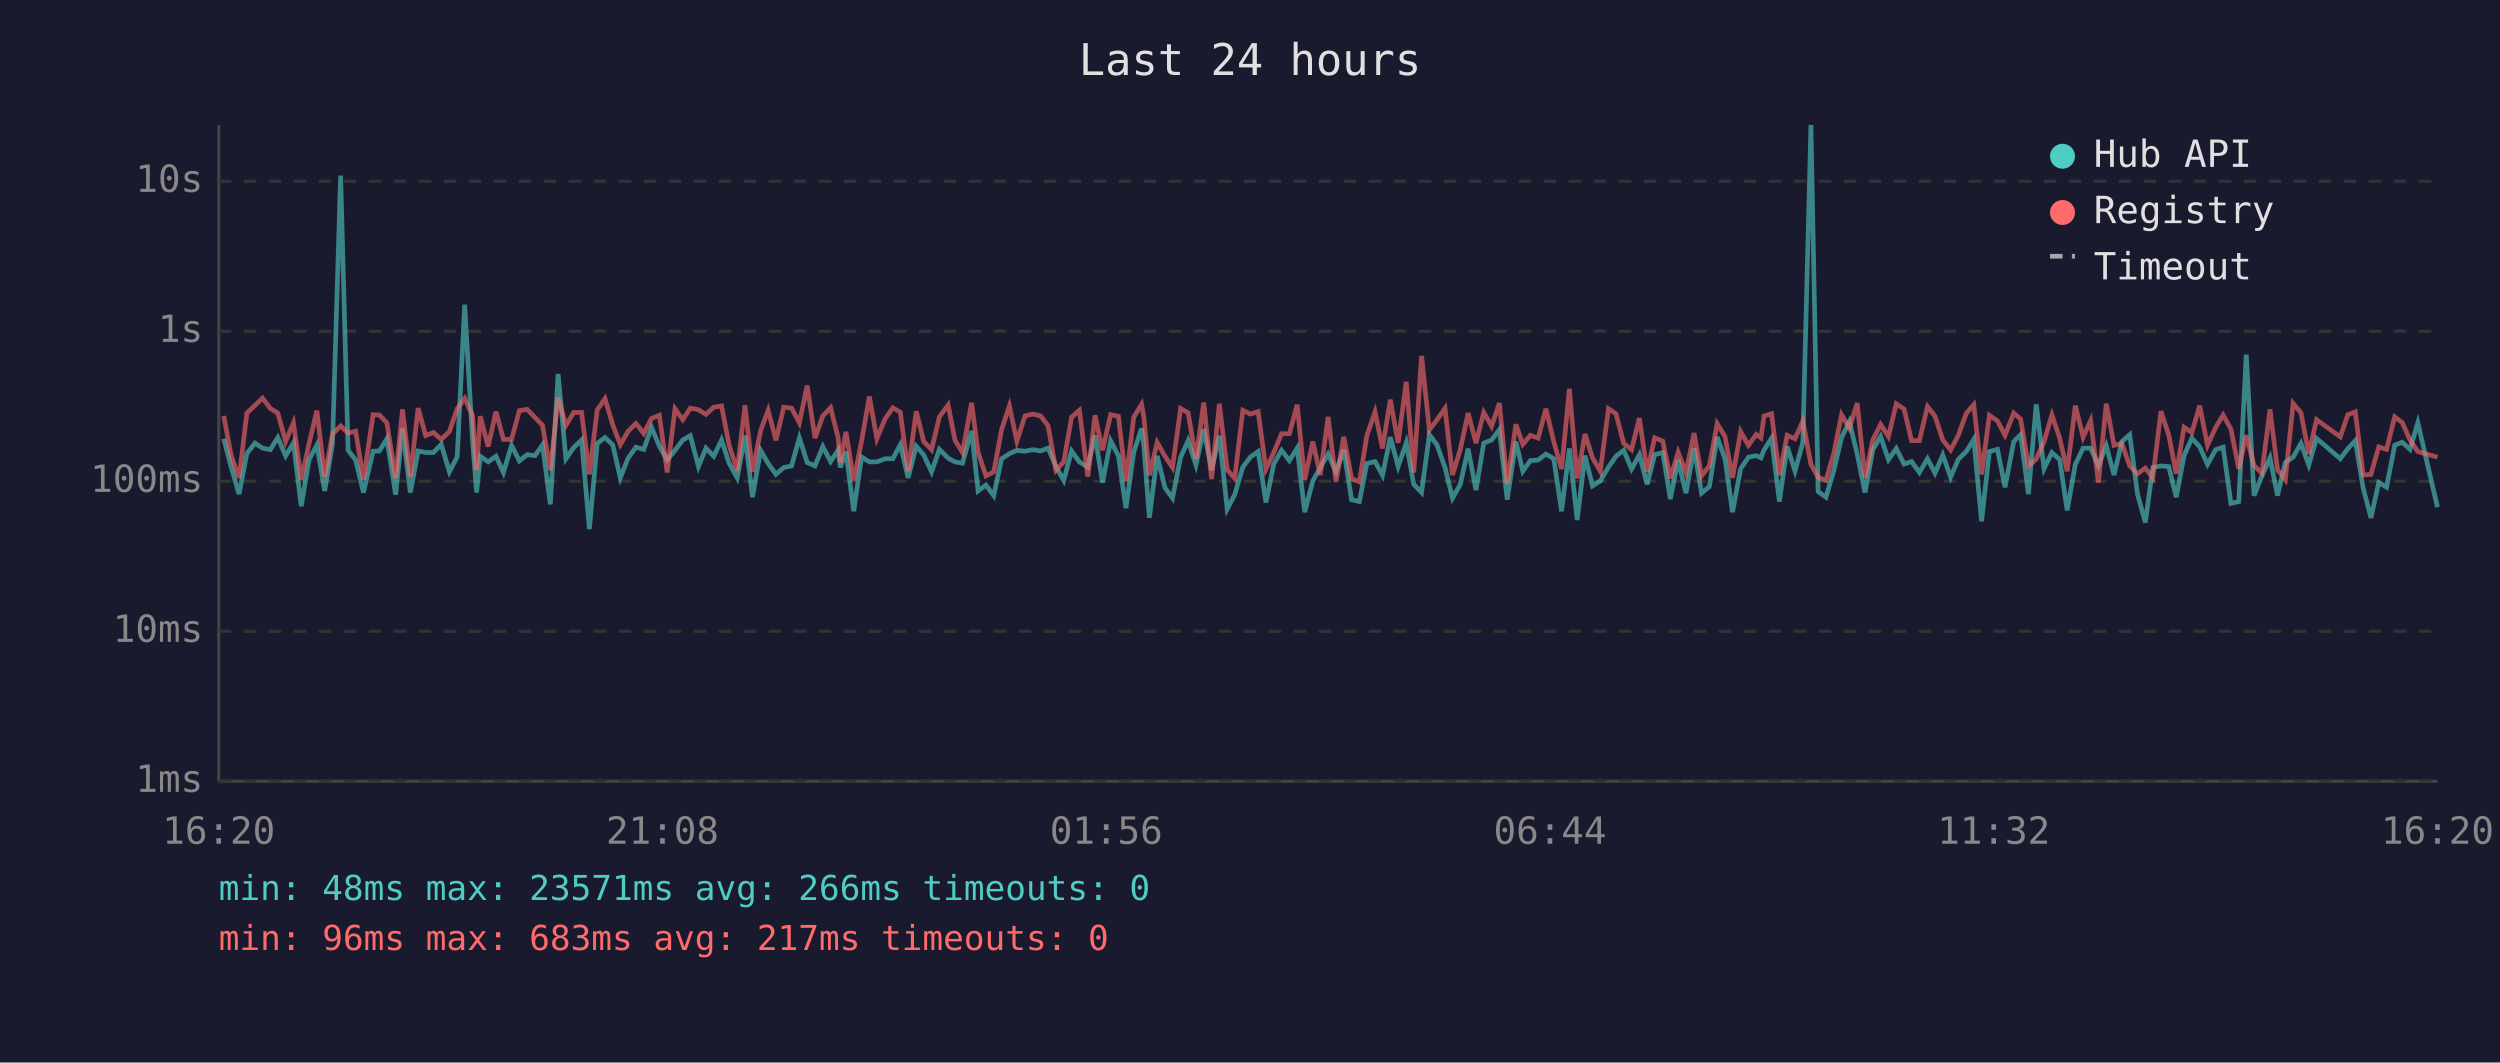
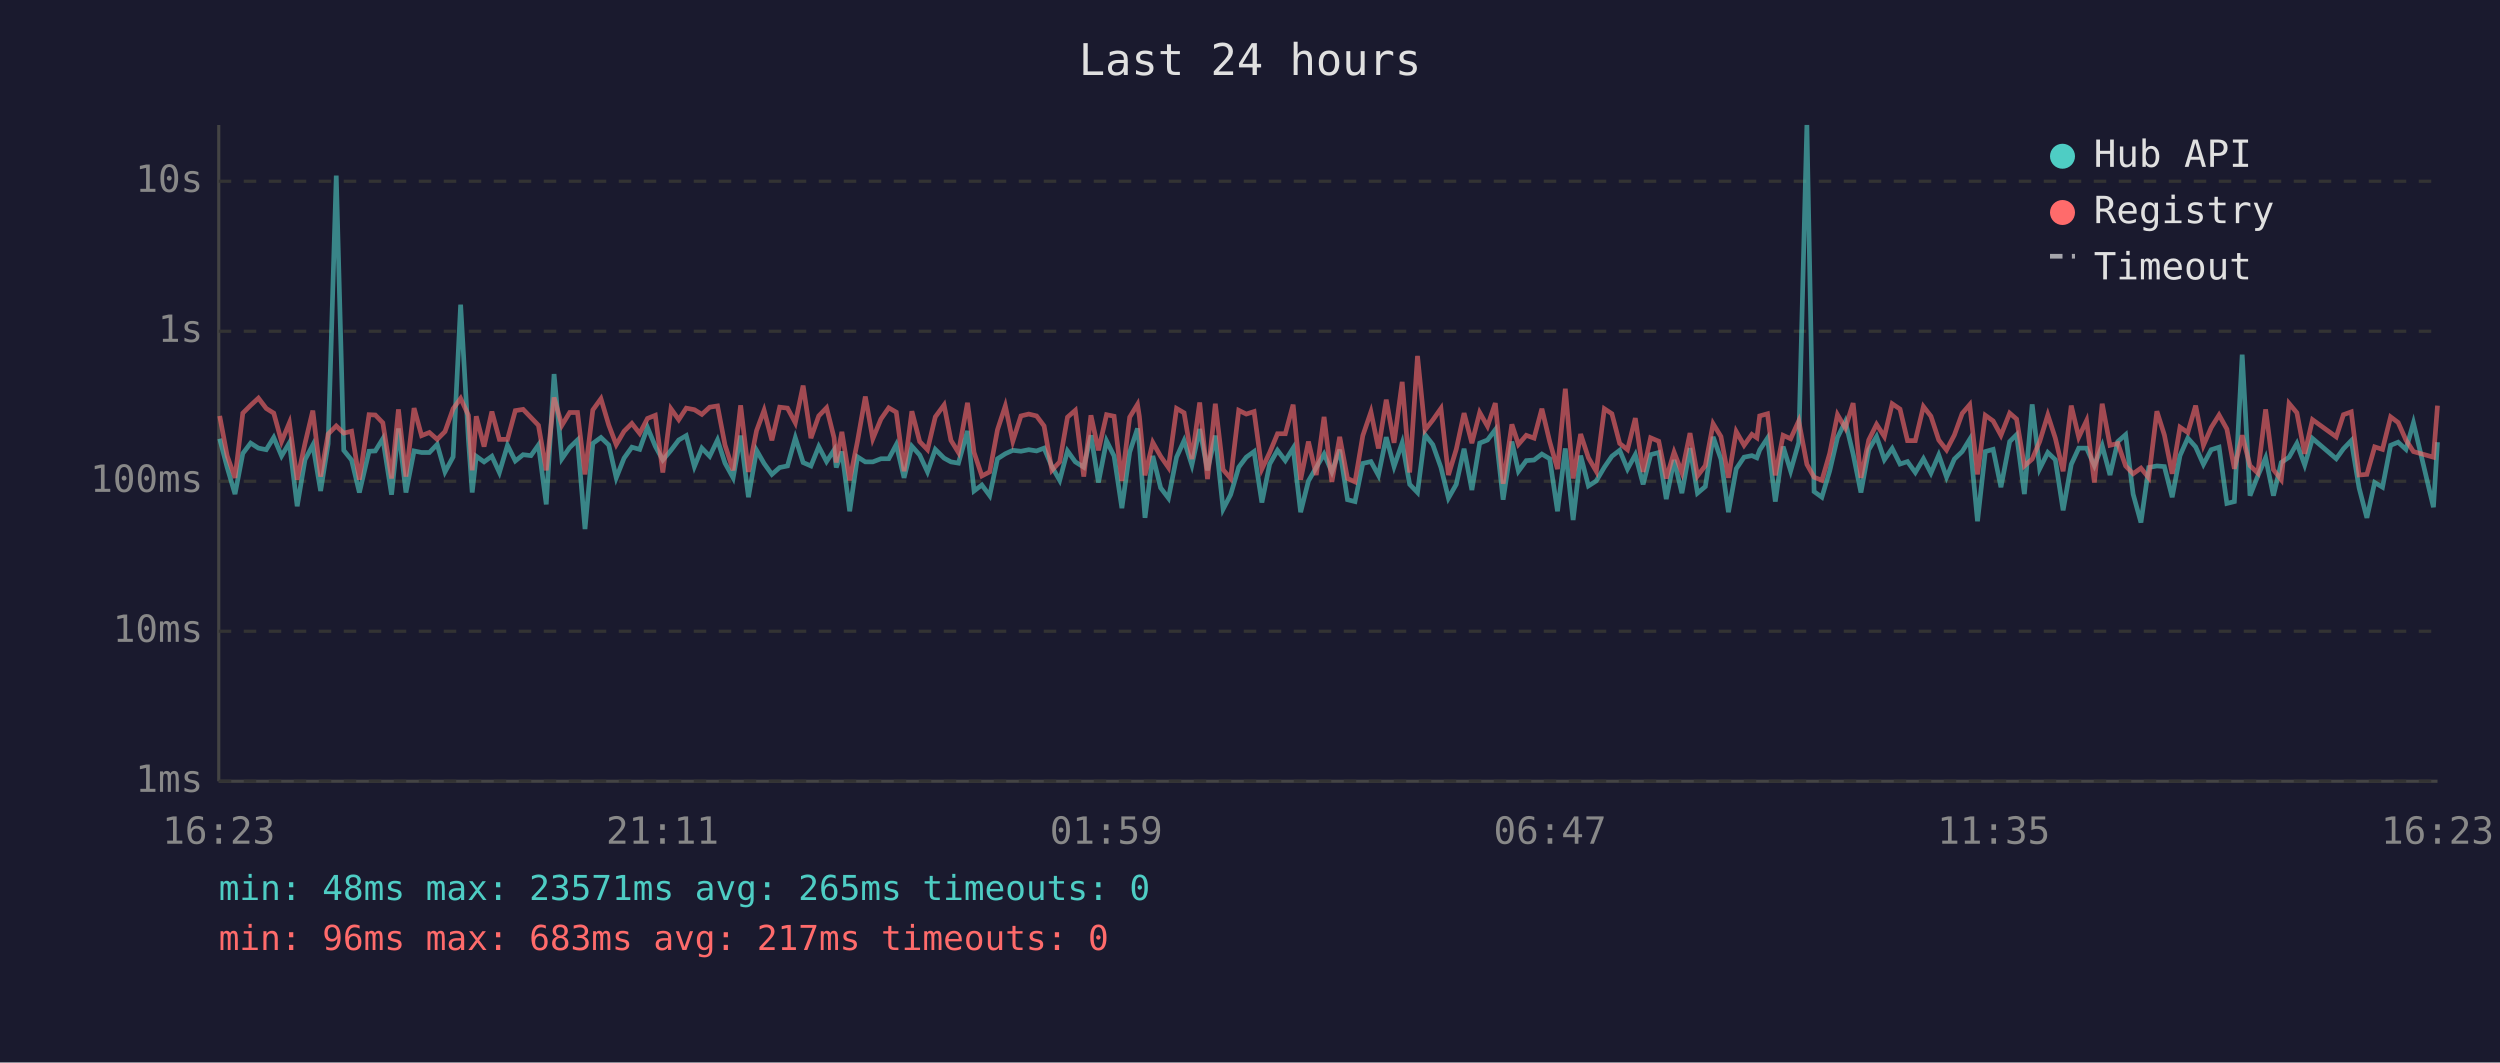
<svg xmlns="http://www.w3.org/2000/svg" viewBox="0 0 800 340" font-family="monospace" font-size="12">
  <rect width="800" height="340" fill="#1a1a2e" />
  <text x="400" y="24" fill="#e0e0e0" font-size="14" text-anchor="middle">Last 24 hours</text>
  <line x1="70" y1="40" x2="70" y2="250" stroke="#444" stroke-width="1" />
  <line x1="70" y1="250" x2="780" y2="250" stroke="#444" stroke-width="1" />
  <line x1="70" y1="250" x2="780" y2="250" stroke="#333" stroke-width="1" stroke-dasharray="4" />
  <text x="65" y="250" fill="#888" text-anchor="end" dominant-baseline="middle">1ms</text>
  <line x1="70" y1="202" x2="780" y2="202" stroke="#333" stroke-width="1" stroke-dasharray="4" />
  <text x="65" y="202" fill="#888" text-anchor="end" dominant-baseline="middle">10ms</text>
  <line x1="70" y1="154" x2="780" y2="154" stroke="#333" stroke-width="1" stroke-dasharray="4" />
  <text x="65" y="154" fill="#888" text-anchor="end" dominant-baseline="middle">100ms</text>
  <line x1="70" y1="106" x2="780" y2="106" stroke="#333" stroke-width="1" stroke-dasharray="4" />
  <text x="65" y="106" fill="#888" text-anchor="end" dominant-baseline="middle">1s</text>
  <line x1="70" y1="58" x2="780" y2="58" stroke="#333" stroke-width="1" stroke-dasharray="4" />
  <text x="65" y="58" fill="#888" text-anchor="end" dominant-baseline="middle">10s</text>
-   <text x="70" y="270" fill="#888" text-anchor="middle">16:20</text>
-   <text x="212" y="270" fill="#888" text-anchor="middle">21:08</text>
-   <text x="354" y="270" fill="#888" text-anchor="middle">01:56</text>
-   <text x="496" y="270" fill="#888" text-anchor="middle">06:44</text>
-   <text x="638" y="270" fill="#888" text-anchor="middle">11:32</text>
-   <text x="780" y="270" fill="#888" text-anchor="middle">16:20</text>
-   <polyline points="71.6,140.4 74.0,149.6 76.5,158.1 79.0,145.1 81.6,141.8 84.0,143.4 86.5,143.9 88.9,140.0 91.4,145.9 93.9,141.7 96.4,162.0 98.9,147.1 101.4,142.4 103.9,157.1 106.4,142.0 109.0,56.2 111.4,144.1 113.8,147.2 116.3,157.6 119.4,144.4 121.4,144.3 123.8,140.4 126.6,158.3 128.8,137.1 131.3,157.6 133.8,144.3 136.2,144.8 138.7,144.8 141.2,142.2 143.8,151.0 146.3,146.2 148.7,97.5 151.2,140.8 152.5,157.6 153.7,146.0 156.2,147.8 158.7,146.0 161.1,151.2 163.7,142.5 166.2,147.5 168.7,145.5 171.2,145.8 173.6,142.4 176.1,161.4 178.6,119.7 181.1,146.8 183.6,143.2 186.1,140.8 188.6,169.3 191.1,141.9 193.6,140.0 196.1,142.4 198.5,152.9 201.0,146.6 203.5,143.1 206.0,143.8 208.5,136.8 211.0,142.8 213.5,147.2 216.0,144.1 218.5,140.8 220.9,139.4 223.5,149.3 225.9,143.4 228.4,146.0 230.9,140.8 233.3,148.2 235.9,152.9 238.4,139.4 240.8,159.1 243.4,144.1 245.8,148.3 248.3,151.8 250.8,149.6 253.3,149.1 255.8,140.1 258.3,148.0 260.8,149.1 263.3,142.9 265.8,147.7 268.2,144.0 268.9,149.6 270.7,144.5 273.2,163.6 275.7,146.2 278.2,147.8 280.6,147.8 283.2,146.8 285.7,146.8 288.1,142.3 290.6,152.9 293.2,142.8 295.6,145.6 298.1,151.0 300.6,143.8 303.4,146.6 305.6,147.8 308.0,148.2 310.9,137.9 313.0,157.1 315.5,155.2 318.0,158.6 320.5,146.8 323.0,145.2 325.4,144.1 328.0,144.4 330.5,143.9 333.0,144.3 335.4,143.4 337.9,149.3 340.4,153.7 342.9,144.3 345.4,147.8 348.1,149.5 350.4,139.3 352.8,154.4 355.4,141.1 357.9,145.9 360.3,162.6 362.8,144.7 365.3,137.1 366.0,142.4 367.8,165.7 370.3,145.9 372.8,156.1 375.2,159.4 377.8,146.3 380.2,141.0 382.7,148.8 385.2,137.3 387.7,150.5 390.2,139.4 392.7,162.9 395.1,158.3 397.7,149.5 400.1,146.3 402.6,144.5 405.1,160.8 407.6,148.5 410.1,144.1 412.6,147.4 415.1,143.4 417.5,163.9 420.1,153.9 422.5,149.6 425.0,145.3 427.5,151.0 430.0,143.9 432.5,159.9 435.0,160.5 437.4,148.3 440.0,147.7 442.4,152.1 444.9,139.9 447.4,149.3 450.0,141.7 452.4,155.0 454.9,157.6 457.4,139.1 459.8,142.3 462.4,149.6 464.8,159.4 467.3,155.0 469.8,143.6 472.3,156.8 474.8,141.8 477.3,140.8 479.8,137.5 482.3,159.9 485.1,141.3 487.3,150.8 489.7,147.4 492.2,147.2 494.7,145.3 497.2,146.8 499.7,163.6 502.2,143.5 504.7,166.4 507.2,145.8 509.6,155.5 512.1,153.9 514.7,149.5 517.1,146.0 519.6,144.1 522.1,150.1 524.6,145.5 527.1,155.0 529.5,145.5 532.1,144.8 534.5,159.7 537.0,147.2 539.5,157.8 542.1,143.4 544.5,157.8 547.0,155.7 549.5,139.8 552.0,146.9 554.4,163.9 557.0,150.0 559.5,146.3 562.0,145.8 563.5,146.5 564.5,144.0 566.9,140.2 569.4,160.5 571.9,142.9 574.4,150.7 576.9,141.6 579.5,40.0 581.8,157.3 584.3,159.1 586.8,150.7 589.3,140.0 591.8,134.9 594.3,145.3 596.8,157.6 599.3,143.9 601.8,139.7 604.3,147.1 606.8,143.5 609.3,148.5 611.7,147.7 614.2,151.2 616.8,146.8 619.2,151.4 621.7,145.6 624.2,152.7 626.7,146.9 629.2,144.5 631.6,140.6 634.1,166.8 636.6,144.5 639.2,143.8 641.6,155.9 644.4,141.3 646.6,139.1 649.1,158.1 651.6,129.4 654.1,150.0 656.6,144.8 659.1,147.1 661.5,163.3 664.1,148.6 666.6,143.4 669.0,143.4 671.5,149.0 674.0,142.6 676.5,152.0 679.0,141.3 681.5,139.1 684.0,158.1 686.5,167.2 688.9,149.6 691.5,149.1 694.0,149.3 696.4,159.1 698.9,145.8 701.4,140.2 703.9,143.0 706.4,148.6 709.0,143.9 711.4,143.1 713.9,161.1 716.4,160.5 718.8,113.5 721.3,158.6 723.8,152.3 726.4,146.5 728.8,158.6 731.3,148.0 733.8,146.3 736.3,141.9 738.8,148.8 741.3,140.3 748.9,146.8 751.3,143.6 753.7,141.0 756.2,156.1 758.7,165.7 761.2,154.4 763.7,155.9 766.3,142.5 768.7,141.5 771.2,143.8 773.7,135.3 780.0,162.3" fill="none" stroke="#4ecdc4" stroke-width="1.5" opacity="0.6" />
-   <polyline points="71.6,133.1 74.0,145.9 76.5,152.9 79.0,132.2 81.6,129.7 84.0,127.4 86.5,130.7 88.9,132.2 91.4,141.3 93.9,135.3 96.4,153.5 98.9,141.9 101.4,131.4 103.9,152.5 106.4,138.9 109.0,136.3 111.4,138.6 113.8,138.0 116.3,153.5 119.4,132.7 121.4,132.8 123.8,135.3 126.6,153.1 128.8,131.0 131.3,152.5 133.8,130.6 136.2,139.4 138.7,138.4 141.2,140.6 143.8,138.1 146.3,130.8 148.7,127.5 151.2,132.9 152.5,150.5 153.7,133.2 156.2,142.9 158.7,131.7 161.1,140.6 163.7,140.6 166.2,131.4 168.7,131.0 171.2,133.6 173.6,136.1 176.1,150.5 178.6,127.2 181.1,136.1 183.6,132.0 186.1,132.0 188.6,151.8 191.1,131.2 193.6,127.6 196.1,136.0 198.5,142.3 201.0,138.0 203.5,135.5 206.0,138.7 208.5,133.9 211.0,132.9 213.5,151.2 216.0,130.8 218.5,134.3 220.9,130.6 223.5,131.1 225.9,132.6 228.4,130.3 230.9,129.9 233.3,142.4 235.9,150.5 238.4,129.7 240.8,151.0 243.4,137.8 245.8,131.3 248.3,140.9 250.8,130.3 253.3,130.6 255.8,135.3 258.3,123.4 260.8,140.2 263.3,133.1 265.8,130.5 268.2,140.1 268.9,148.0 270.7,138.2 273.2,153.7 275.7,141.2 278.2,126.9 280.6,140.4 283.2,134.1 285.7,130.5 288.1,131.9 290.6,150.8 293.2,131.6 295.6,141.3 298.1,143.9 300.6,133.4 303.4,129.6 305.6,140.9 308.0,144.8 310.9,128.9 313.0,144.8 315.5,152.3 318.0,151.0 320.5,137.5 323.0,129.9 325.4,141.2 328.0,133.1 330.5,132.5 333.0,133.1 335.4,136.3 337.9,150.5 340.4,147.8 342.9,133.5 345.4,131.3 348.1,152.5 350.4,132.9 352.8,144.1 355.4,132.7 357.9,133.2 360.3,153.9 362.8,133.5 365.3,129.4 366.0,133.3 367.8,152.1 370.3,141.6 372.8,146.0 375.2,149.6 377.8,130.7 380.2,132.1 382.7,146.9 385.2,128.8 387.7,153.3 390.2,129.2 392.7,150.3 395.1,153.1 397.7,131.3 400.1,132.5 402.6,131.7 405.1,150.1 407.6,144.8 410.1,138.8 412.6,138.8 415.1,129.5 417.5,153.5 420.1,141.3 422.5,152.0 425.0,133.4 427.5,154.2 430.0,139.8 432.5,153.1 435.0,154.2 437.4,139.4 440.0,131.8 442.4,143.5 444.9,127.9 447.4,141.7 450.0,122.2 452.4,151.2 454.9,113.9 457.4,137.6 459.8,134.4 462.4,130.7 464.8,152.0 467.3,143.8 469.8,132.2 472.3,141.8 474.8,132.0 477.3,136.4 479.8,129.0 482.3,154.8 485.1,135.8 487.3,142.2 489.7,139.3 492.2,140.2 494.7,130.8 497.2,141.3 499.7,150.1 502.2,124.4 504.7,153.1 507.2,138.9 509.6,146.5 512.1,150.8 514.7,130.8 517.1,132.4 519.6,141.9 522.1,143.9 524.6,133.8 527.1,151.0 529.5,140.1 532.1,141.2 534.5,153.1 537.0,144.7 539.5,151.2 542.1,138.6 544.5,152.3 547.0,149.0 549.5,135.6 552.0,139.7 554.4,152.9 557.0,138.1 559.5,142.5 562.0,139.0 563.5,140.1 564.5,133.1 566.9,132.4 569.4,152.1 571.9,139.3 574.4,140.4 576.9,134.7 579.5,148.6 581.8,152.7 584.3,153.7 586.8,145.1 589.3,132.7 591.8,137.0 594.3,129.0 596.8,152.9 599.3,140.8 601.8,135.8 604.3,139.7 606.8,129.2 609.3,130.9 611.7,141.0 614.2,141.0 616.8,130.1 619.2,133.2 621.7,140.8 624.2,144.0 626.7,139.2 629.2,132.3 631.6,129.5 634.1,151.8 636.6,132.9 639.2,134.7 641.6,139.3 644.4,132.2 646.6,134.1 649.1,149.1 651.6,146.9 654.1,141.3 656.6,132.8 659.1,140.2 661.5,150.8 664.1,129.8 666.6,139.9 669.0,134.6 671.5,154.4 674.0,129.2 676.5,142.5 679.0,141.9 681.5,149.1 684.0,151.6 686.5,149.8 688.9,152.9 691.5,131.6 694.0,139.2 696.4,151.6 698.9,136.7 701.4,138.4 703.9,129.8 706.4,142.5 709.0,136.8 711.4,132.8 713.9,137.3 716.4,150.0 718.8,139.3 721.3,149.0 723.8,151.4 726.4,131.0 728.8,150.3 731.3,153.5 733.8,129.1 736.3,132.1 738.8,145.2 741.3,134.3 748.9,139.8 751.3,132.7 753.7,131.8 756.2,152.0 758.7,151.8 761.2,143.0 763.7,143.8 766.3,133.4 768.7,135.2 771.2,140.8 773.7,144.5 780.0,146.3" fill="none" stroke="#ff6b6b" stroke-width="1.5" opacity="0.6" />
+   <text x="70" y="270" fill="#888" text-anchor="middle">16:23</text>
+   <text x="212" y="270" fill="#888" text-anchor="middle">21:11</text>
+   <text x="354" y="270" fill="#888" text-anchor="middle">01:59</text>
+   <text x="496" y="270" fill="#888" text-anchor="middle">06:47</text>
+   <text x="638" y="270" fill="#888" text-anchor="middle">11:35</text>
+   <text x="780" y="270" fill="#888" text-anchor="middle">16:23</text>
+   <polyline points="70.3,140.4 72.7,149.6 75.2,158.1 77.7,145.1 80.2,141.8 82.7,143.4 85.2,143.9 87.6,140.0 90.1,145.9 92.6,141.7 95.1,162.0 97.6,147.1 100.1,142.4 102.6,157.1 105.0,142.0 107.6,56.2 110.0,144.1 112.5,147.2 115.0,157.6 118.1,144.4 120.1,144.3 122.5,140.4 125.3,158.3 127.5,137.1 129.9,157.6 132.5,144.3 134.9,144.8 137.4,144.8 139.9,142.2 142.4,151.0 145.0,146.2 147.4,97.5 149.9,140.8 151.1,157.6 152.4,146.0 154.9,147.8 157.4,146.0 159.8,151.2 162.4,142.5 164.9,147.5 167.4,145.5 169.9,145.8 172.3,142.4 174.8,161.4 177.3,119.7 179.8,146.8 182.3,143.2 184.8,140.8 187.2,169.3 189.7,141.9 192.3,140.0 194.8,142.4 197.2,152.9 199.7,146.6 202.2,143.1 204.7,143.8 207.2,136.8 209.7,142.8 212.1,147.2 214.7,144.1 217.2,140.8 219.6,139.4 222.2,149.3 224.6,143.4 227.1,146.0 229.6,140.8 232.0,148.2 234.6,152.9 237.0,139.4 239.5,159.1 242.1,144.1 244.5,148.3 247.0,151.8 249.5,149.6 252.0,149.1 254.5,140.1 257.0,148.0 259.5,149.1 262.0,142.9 264.5,147.7 266.9,144.0 267.6,149.6 269.4,144.5 271.9,163.6 274.4,146.2 276.9,147.8 279.3,147.8 281.9,146.8 284.4,146.8 286.8,142.3 289.3,152.9 291.8,142.8 294.3,145.6 296.8,151.0 299.3,143.8 302.1,146.6 304.3,147.8 306.7,148.2 309.6,137.9 311.7,157.1 314.2,155.2 316.7,158.6 319.2,146.8 321.7,145.2 324.1,144.1 326.7,144.4 329.2,143.9 331.7,144.3 334.1,143.4 336.6,149.3 339.1,153.7 341.6,144.3 344.1,147.8 346.8,149.5 349.1,139.3 351.5,154.4 354.1,141.1 356.5,145.9 359.0,162.6 361.5,144.7 364.0,137.1 364.6,142.4 366.4,165.7 368.9,145.9 371.4,156.1 373.9,159.4 376.5,146.3 378.9,141.0 381.4,148.8 383.9,137.3 386.4,150.5 388.9,139.4 391.4,162.9 393.8,158.3 396.4,149.5 398.8,146.3 401.3,144.5 403.8,160.8 406.3,148.5 408.8,144.1 411.3,147.4 413.8,143.4 416.2,163.9 418.7,153.9 421.2,149.6 423.7,145.3 426.2,151.0 428.7,143.9 431.2,159.9 433.6,160.5 436.1,148.3 438.7,147.7 441.1,152.1 443.6,139.9 446.1,149.3 448.7,141.7 451.1,155.0 453.6,157.6 456.0,139.1 458.5,142.3 461.1,149.6 463.5,159.4 466.0,155.0 468.5,143.6 471.0,156.8 473.5,141.8 476.0,140.8 478.5,137.5 481.0,159.9 483.8,141.3 485.9,150.8 488.4,147.4 490.9,147.2 493.4,145.3 495.9,146.8 498.4,163.6 500.9,143.5 503.4,166.4 505.8,145.8 508.3,155.5 510.8,153.9 513.4,149.5 515.8,146.0 518.3,144.1 520.8,150.1 523.3,145.5 525.8,155.0 528.2,145.5 530.8,144.8 533.2,159.7 535.7,147.2 538.2,157.8 540.8,143.4 543.2,157.8 545.7,155.7 548.2,139.8 550.7,146.9 553.1,163.9 555.6,150.0 558.1,146.3 560.6,145.8 562.2,146.5 563.1,144.0 565.6,140.2 568.1,160.5 570.6,142.9 573.0,150.7 575.6,141.6 578.2,40.0 580.5,157.3 583.0,159.1 585.5,150.7 588.0,140.0 590.5,134.9 593.0,145.3 595.5,157.6 598.0,143.9 600.5,139.7 603.0,147.1 605.5,143.5 608.0,148.5 610.4,147.7 612.9,151.2 615.5,146.8 617.9,151.4 620.4,145.6 622.9,152.7 625.4,146.9 627.9,144.5 630.3,140.6 632.8,166.8 635.3,144.5 637.8,143.8 640.3,155.9 643.1,141.3 645.3,139.1 647.8,158.1 650.3,129.4 652.7,150.0 655.3,144.8 657.7,147.1 660.2,163.3 662.8,148.6 665.2,143.4 667.7,143.4 670.2,149.0 672.7,142.6 675.2,152.0 677.7,141.3 680.2,139.1 682.6,158.1 685.1,167.2 687.6,149.6 690.2,149.1 692.6,149.3 695.1,159.1 697.6,145.8 700.1,140.2 702.6,143.0 705.1,148.6 707.6,143.9 710.1,143.1 712.6,161.1 715.0,160.5 717.5,113.5 720.0,158.6 722.5,152.3 725.0,146.5 727.5,158.6 730.0,148.0 732.5,146.3 735.0,141.9 737.5,148.8 740.0,140.3 747.6,146.8 749.9,143.6 752.4,141.0 754.9,156.1 757.4,165.7 759.9,154.4 762.4,155.9 765.0,142.5 767.4,141.5 769.9,143.8 772.3,135.3 778.7,162.3 780.0,141.5" fill="none" stroke="#4ecdc4" stroke-width="1.5" opacity="0.6" />
+   <polyline points="70.3,133.1 72.7,145.9 75.2,152.9 77.7,132.2 80.2,129.7 82.7,127.4 85.2,130.7 87.6,132.2 90.1,141.3 92.6,135.3 95.1,153.5 97.6,141.9 100.1,131.4 102.6,152.5 105.0,138.9 107.6,136.3 110.0,138.6 112.5,138.0 115.0,153.5 118.1,132.7 120.1,132.8 122.5,135.3 125.3,153.1 127.5,131.0 129.9,152.5 132.5,130.6 134.9,139.4 137.4,138.4 139.9,140.6 142.4,138.1 145.0,130.8 147.4,127.5 149.9,132.9 151.1,150.5 152.4,133.2 154.9,142.9 157.4,131.7 159.8,140.6 162.4,140.6 164.9,131.4 167.4,131.0 169.9,133.6 172.3,136.1 174.8,150.5 177.3,127.2 179.8,136.1 182.3,132.0 184.8,132.0 187.2,151.8 189.7,131.2 192.3,127.6 194.8,136.0 197.2,142.3 199.7,138.0 202.2,135.5 204.7,138.7 207.2,133.9 209.7,132.9 212.1,151.2 214.7,130.8 217.2,134.3 219.6,130.6 222.2,131.1 224.6,132.6 227.1,130.3 229.6,129.9 232.0,142.4 234.6,150.5 237.0,129.7 239.5,151.0 242.1,137.8 244.5,131.3 247.0,140.9 249.5,130.3 252.0,130.6 254.5,135.3 257.0,123.4 259.5,140.2 262.0,133.1 264.5,130.5 266.9,140.1 267.6,148.0 269.4,138.2 271.9,153.7 274.4,141.2 276.9,126.9 279.3,140.4 281.9,134.1 284.4,130.5 286.8,131.9 289.3,150.8 291.8,131.6 294.3,141.3 296.8,143.9 299.3,133.4 302.1,129.6 304.3,140.9 306.7,144.8 309.6,128.9 311.7,144.8 314.2,152.3 316.7,151.0 319.2,137.5 321.7,129.9 324.1,141.2 326.7,133.1 329.2,132.5 331.7,133.1 334.1,136.3 336.6,150.5 339.1,147.8 341.6,133.5 344.1,131.3 346.8,152.5 349.1,132.9 351.5,144.1 354.1,132.7 356.5,133.2 359.0,153.9 361.5,133.5 364.0,129.4 364.6,133.3 366.4,152.1 368.9,141.6 371.4,146.0 373.9,149.6 376.5,130.7 378.9,132.1 381.4,146.9 383.9,128.8 386.4,153.3 388.9,129.2 391.4,150.3 393.8,153.1 396.4,131.3 398.8,132.5 401.3,131.7 403.8,150.1 406.3,144.8 408.8,138.8 411.3,138.8 413.8,129.5 416.2,153.5 418.7,141.3 421.2,152.0 423.7,133.4 426.2,154.2 428.7,139.8 431.2,153.1 433.6,154.2 436.1,139.4 438.7,131.8 441.1,143.5 443.6,127.9 446.1,141.7 448.7,122.2 451.1,151.2 453.6,113.9 456.0,137.6 458.5,134.4 461.1,130.7 463.5,152.0 466.0,143.8 468.5,132.2 471.0,141.8 473.5,132.0 476.0,136.4 478.5,129.0 481.0,154.8 483.8,135.8 485.9,142.2 488.4,139.3 490.9,140.2 493.4,130.8 495.9,141.3 498.4,150.1 500.9,124.4 503.4,153.1 505.8,138.9 508.3,146.5 510.8,150.8 513.4,130.8 515.8,132.4 518.3,141.9 520.8,143.9 523.3,133.8 525.8,151.0 528.2,140.1 530.8,141.2 533.2,153.1 535.7,144.7 538.2,151.2 540.8,138.6 543.2,152.3 545.7,149.0 548.2,135.6 550.7,139.7 553.1,152.9 555.6,138.1 558.1,142.5 560.6,139.0 562.2,140.1 563.1,133.1 565.6,132.4 568.1,152.1 570.6,139.3 573.0,140.4 575.6,134.7 578.2,148.6 580.5,152.7 583.0,153.7 585.5,145.1 588.0,132.7 590.5,137.0 593.0,129.0 595.5,152.9 598.0,140.8 600.5,135.8 603.0,139.7 605.5,129.2 608.0,130.9 610.4,141.0 612.9,141.0 615.5,130.1 617.9,133.2 620.4,140.8 622.9,144.0 625.4,139.2 627.9,132.3 630.3,129.5 632.8,151.8 635.3,132.9 637.8,134.7 640.3,139.3 643.1,132.2 645.3,134.1 647.8,149.1 650.3,146.9 652.7,141.3 655.3,132.8 657.7,140.2 660.2,150.8 662.8,129.8 665.2,139.9 667.7,134.6 670.2,154.4 672.7,129.2 675.2,142.5 677.7,141.9 680.2,149.1 682.6,151.6 685.1,149.8 687.6,152.9 690.2,131.6 692.6,139.2 695.1,151.6 697.6,136.7 700.1,138.4 702.6,129.8 705.1,142.5 707.6,136.8 710.1,132.8 712.6,137.3 715.0,150.0 717.5,139.3 720.0,149.0 722.5,151.4 725.0,131.0 727.5,150.3 730.0,153.5 732.5,129.1 735.0,132.1 737.5,145.2 740.0,134.3 747.6,139.8 749.9,132.7 752.4,131.8 754.9,152.0 757.4,151.8 759.9,143.0 762.4,143.8 765.0,133.4 767.4,135.2 769.9,140.8 772.3,144.5 778.7,146.3 780.0,129.8" fill="none" stroke="#ff6b6b" stroke-width="1.5" opacity="0.6" />
  <circle cx="660" cy="50" r="4" fill="#4ecdc4" />
  <text x="670" y="50" fill="#e0e0e0" dominant-baseline="middle">Hub API</text>
  <circle cx="660" cy="68" r="4" fill="#ff6b6b" />
  <text x="670" y="68" fill="#e0e0e0" dominant-baseline="middle">Registry</text>
  <line x1="656" y1="82" x2="664" y2="82" stroke="#e0e0e0" stroke-width="1.5" stroke-dasharray="4,3" opacity="0.7" />
  <text x="670" y="86" fill="#e0e0e0" dominant-baseline="middle">Timeout</text>
-   <text x="70" y="288" fill="#4ecdc4" font-size="11">min: 48ms  max: 23571ms  avg: 266ms  timeouts: 0</text>
+   <text x="70" y="288" fill="#4ecdc4" font-size="11">min: 48ms  max: 23571ms  avg: 265ms  timeouts: 0</text>
  <text x="70" y="304" fill="#ff6b6b" font-size="11">min: 96ms  max: 683ms  avg: 217ms  timeouts: 0</text>
</svg>
